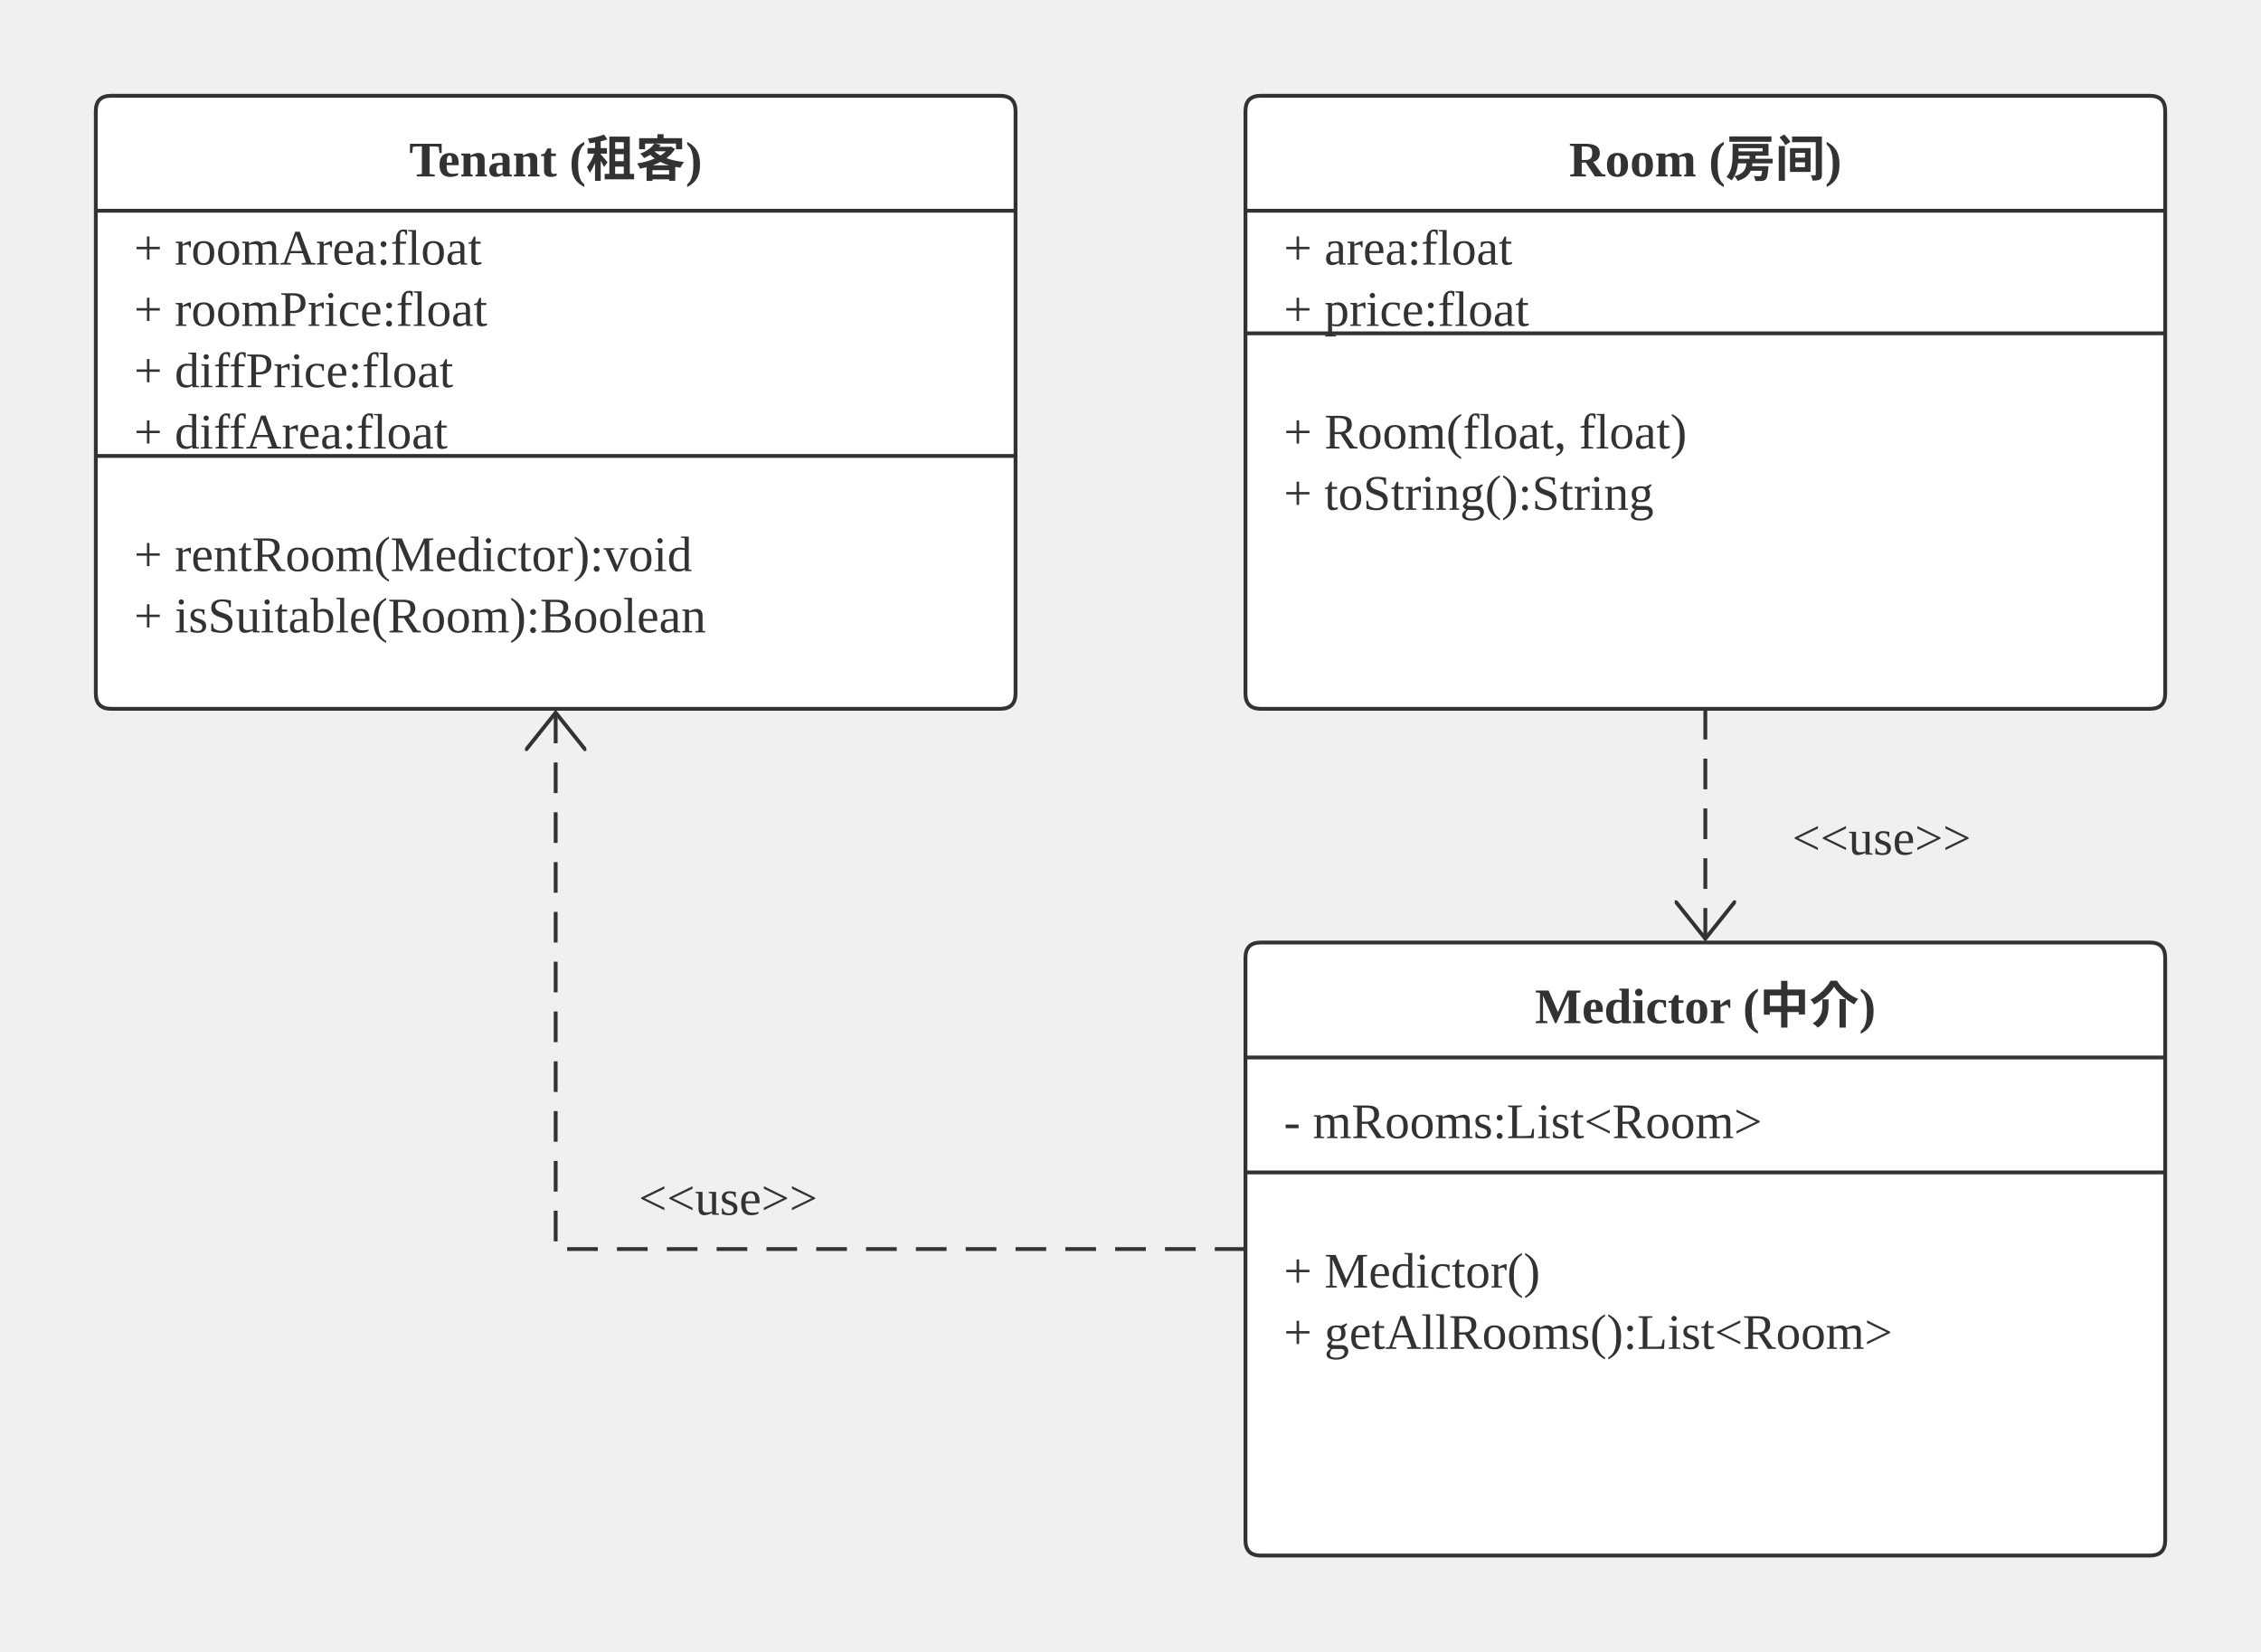
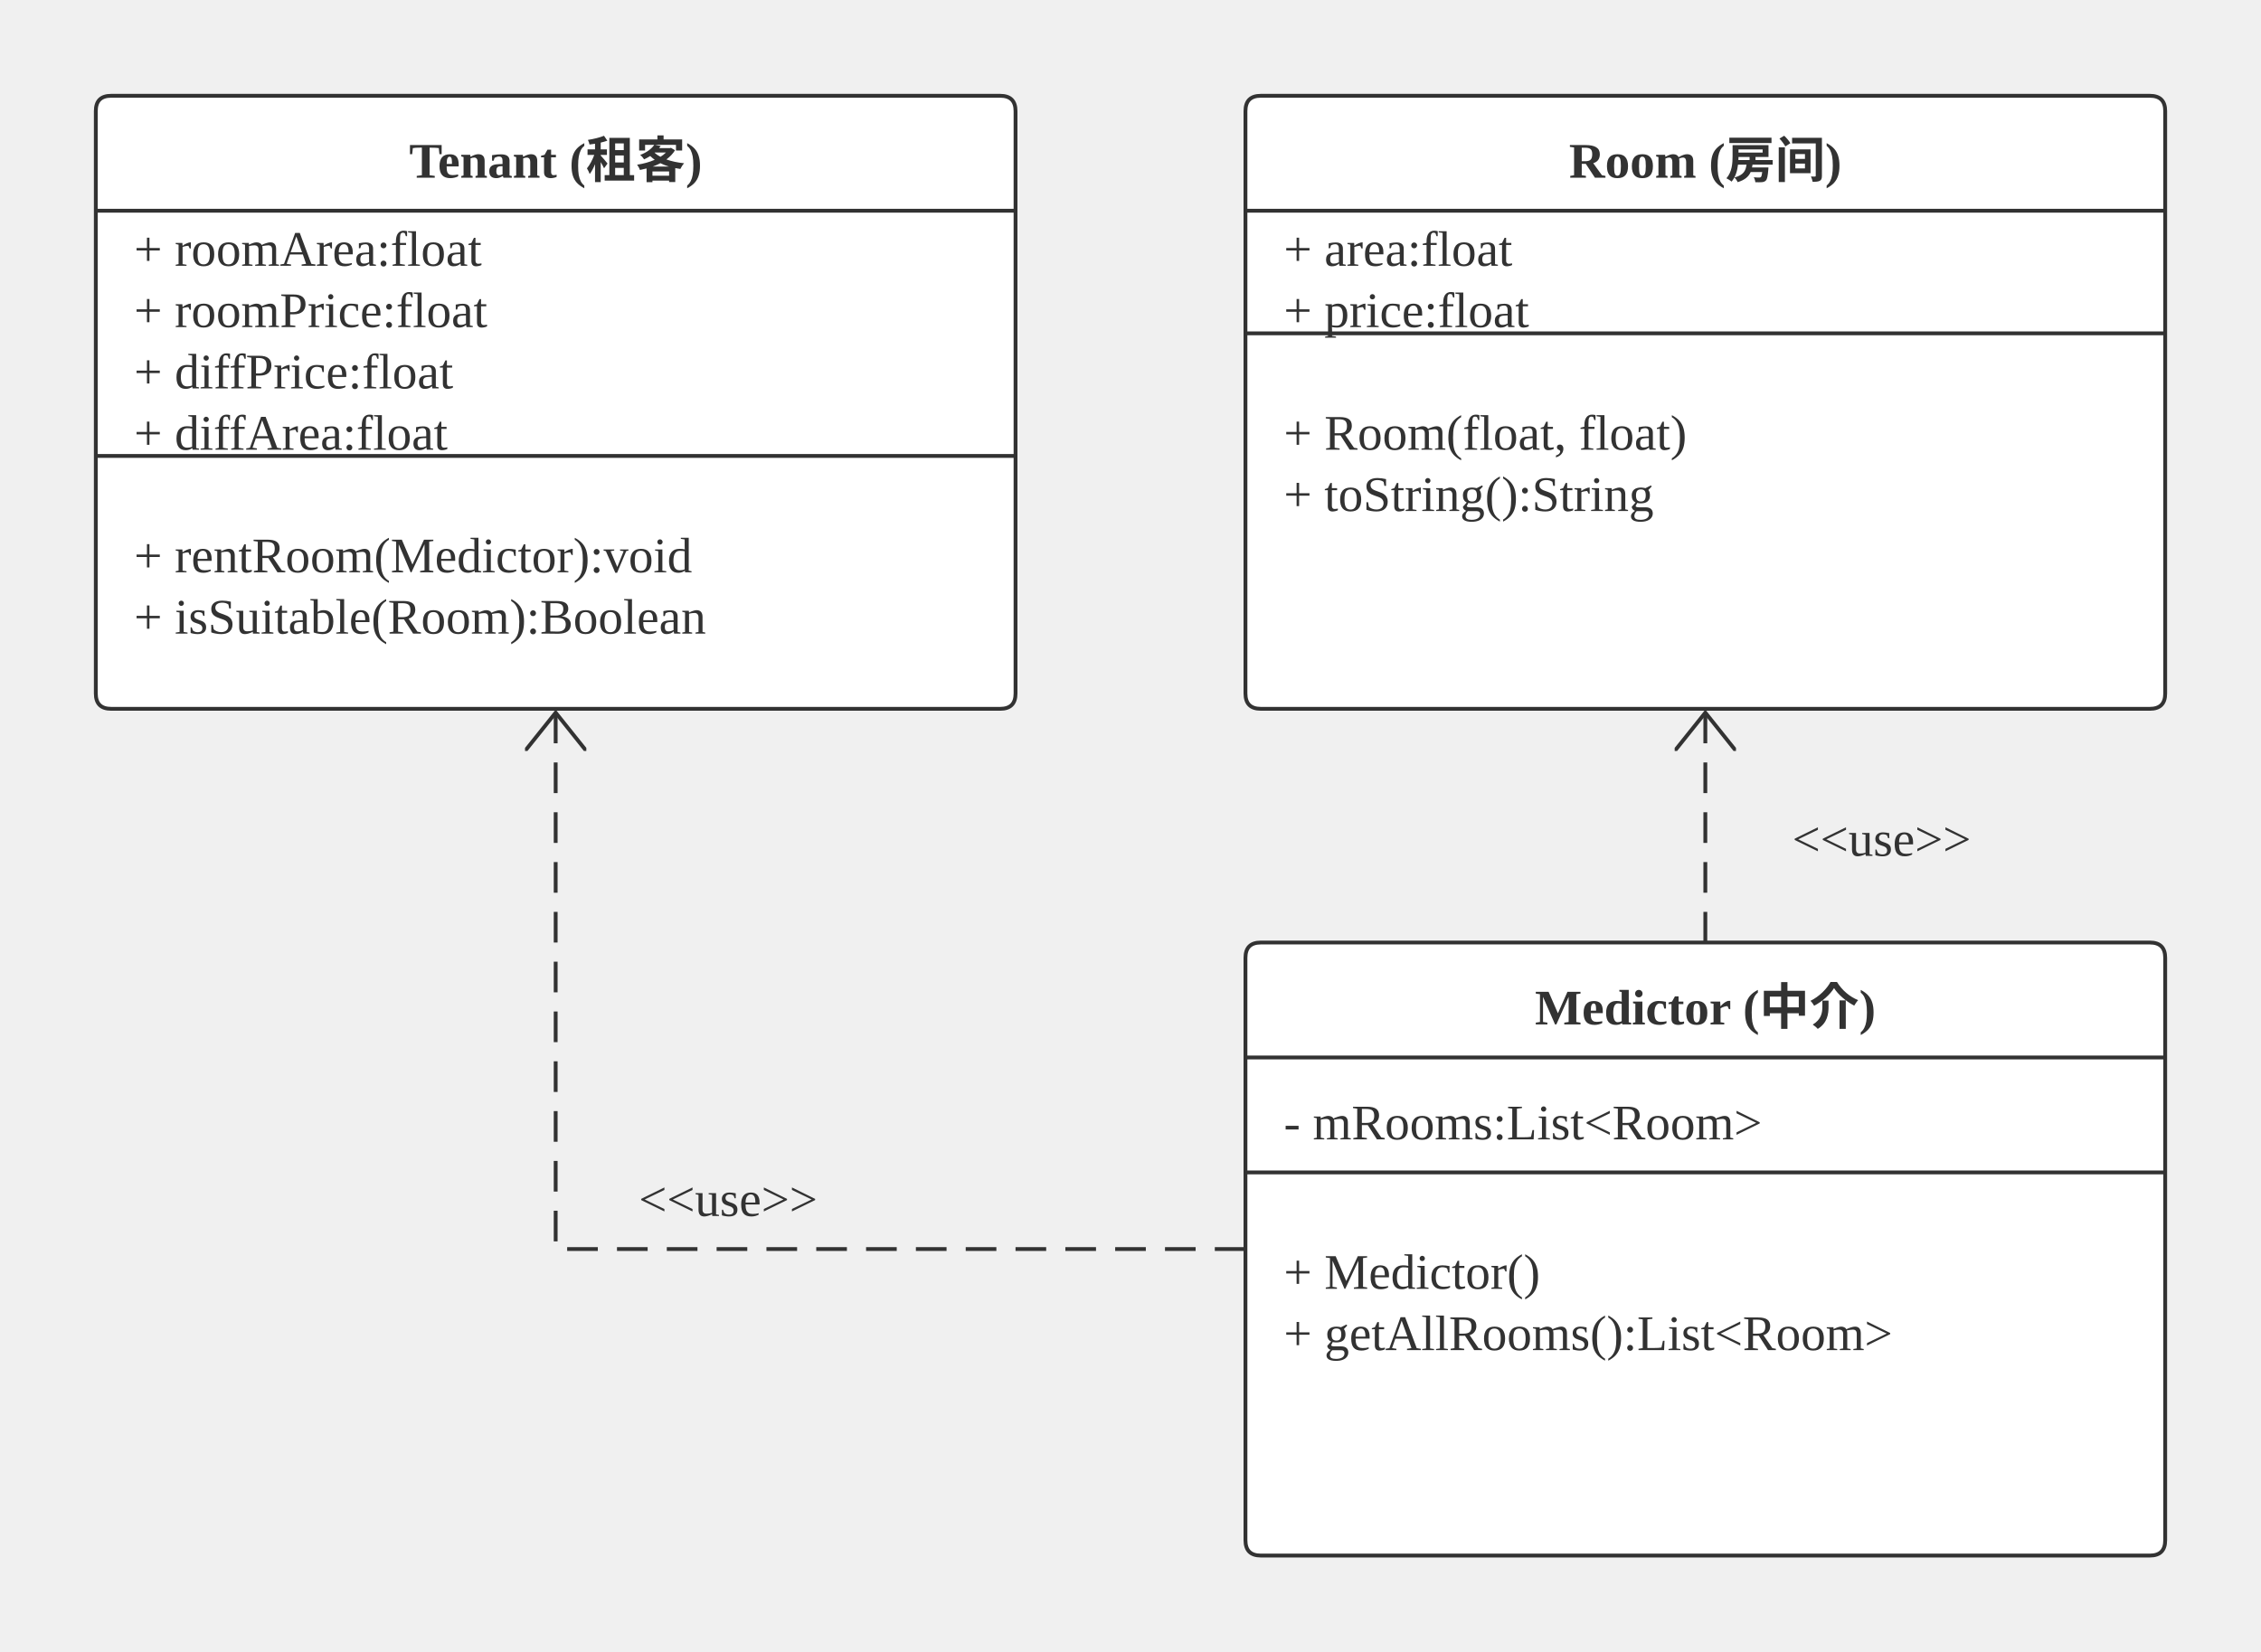
<svg xmlns="http://www.w3.org/2000/svg" id="SvgjsSvg1006" width="590" height="431" version="1.1">
  <defs id="SvgjsDefs1007">
    <marker id="SvgjsMarker1078" markerWidth="16" markerHeight="16" refX="11" refY="8" viewBox="0 0 16 16" orient="auto" markerUnits="userSpaceOnUse" stroke-dasharray="0,0">
      <path id="SvgjsPath1079" d="M0,0 L10,8 L0,16" fill="none" stroke="#323232" stroke-width="1" />
    </marker>
    <marker id="SvgjsMarker1082" markerWidth="16" markerHeight="16" refX="11" refY="8" viewBox="0 0 16 16" orient="auto" markerUnits="userSpaceOnUse" stroke-dasharray="0,0">
      <path id="SvgjsPath1083" d="M0,0 L10,8 L0,16" fill="none" stroke="#323232" stroke-width="1" />
    </marker>
  </defs>
  <g id="SvgjsG1008" transform="translate(25,25)">
    <path id="SvgjsPath1009" d="M 0 4Q 0 0 4 0L 236 0Q 240 0 240 4L 240 156Q 240 160 236 160L 4 160Q 0 160 0 156Z" stroke="rgba(50,50,50,1)" stroke-width="1" fill-opacity="1" fill="#ffffff" />
    <path id="SvgjsPath1010" d="M 0 30L 240 30M 0 94L 240 94" stroke="rgba(50,50,50,1)" stroke-width="1" fill="none" />
    <path id="SvgjsPath1011" d="M 0 0L 240 0L 240 160L 0 160Z" stroke="none" fill="none" />
    <g id="SvgjsG1012">
-       <text id="SvgjsText1013" font-family="&quot;Times New Roman&quot;" text-anchor="middle" font-size="13px" width="220px" fill="#323232" font-weight="700" align="middle" anchor="middle" family="&quot;Times New Roman&quot;" size="13px" weight="700" font-style="" opacity="1" y="5.05" transform="rotate(0)">
+       <text id="SvgjsText1013" font-family="&quot;Times New Roman&quot;" text-anchor="middle" font-size="13px" width="220px" fill="#323232" font-weight="700" align="middle" lineHeight="125%" anchor="middle" family="&quot;Times New Roman&quot;" size="13px" weight="700" font-style="" opacity="1" y="5.375" transform="rotate(0)">
        <tspan id="SvgjsTspan1014" dy="16" x="120">
          <tspan id="SvgjsTspan1015" style="text-decoration:;">Tenant (租客)</tspan>
        </tspan>
      </text>
    </g>
    <g id="SvgjsG1016">
-       <text id="SvgjsText1017" font-family="&quot;Times New Roman&quot;" text-anchor="start" font-size="13px" width="220px" fill="#323232" font-weight="400" align="middle" anchor="start" family="&quot;Times New Roman&quot;" size="13px" weight="400" font-style="" opacity="1" y="28.05" transform="rotate(0)">
+       <text id="SvgjsText1017" font-family="&quot;Times New Roman&quot;" text-anchor="start" font-size="13px" width="220px" fill="#323232" font-weight="400" align="middle" lineHeight="125%" anchor="start" family="&quot;Times New Roman&quot;" size="13px" weight="400" font-style="" opacity="1" y="28.375" transform="rotate(0)">
        <tspan id="SvgjsTspan1018" dy="16" x="10">
          <tspan id="SvgjsTspan1019" style="text-decoration:;">+ roomArea:float</tspan>
        </tspan>
        <tspan id="SvgjsTspan1020" dy="16" x="10">
          <tspan id="SvgjsTspan1021" style="text-decoration:;">+ roomPrice:float</tspan>
        </tspan>
        <tspan id="SvgjsTspan1022" dy="16" x="10">
          <tspan id="SvgjsTspan1023" style="text-decoration:;">+ diffPrice:float</tspan>
        </tspan>
        <tspan id="SvgjsTspan1024" dy="16" x="10">
          <tspan id="SvgjsTspan1025" style="text-decoration:;">+ diffArea:float</tspan>
        </tspan>
      </text>
    </g>
    <g id="SvgjsG1026">
-       <text id="SvgjsText1027" font-family="&quot;Times New Roman&quot;" text-anchor="start" font-size="13px" width="220px" fill="#323232" font-weight="400" align="middle" anchor="start" family="&quot;Times New Roman&quot;" size="13px" weight="400" font-style="" opacity="1" y="92.05" transform="rotate(0)">
+       <text id="SvgjsText1027" font-family="&quot;Times New Roman&quot;" text-anchor="start" font-size="13px" width="220px" fill="#323232" font-weight="400" align="middle" lineHeight="125%" anchor="start" family="&quot;Times New Roman&quot;" size="13px" weight="400" font-style="" opacity="1" y="92.375" transform="rotate(0)">
        <tspan id="SvgjsTspan1028" dy="16" x="10">
          <tspan id="SvgjsTspan1029" style="text-decoration:;"> </tspan>
        </tspan>
        <tspan id="SvgjsTspan1030" dy="16" x="10">
          <tspan id="SvgjsTspan1031" style="text-decoration:;">+ rentRoom(Medictor):void</tspan>
        </tspan>
        <tspan id="SvgjsTspan1032" dy="16" x="10">
          <tspan id="SvgjsTspan1033" style="text-decoration:;">+ isSuitable(Room):Boolean</tspan>
        </tspan>
      </text>
    </g>
  </g>
  <g id="SvgjsG1034" transform="translate(325,25)">
    <path id="SvgjsPath1035" d="M 0 4Q 0 0 4 0L 236 0Q 240 0 240 4L 240 156Q 240 160 236 160L 4 160Q 0 160 0 156Z" stroke="rgba(50,50,50,1)" stroke-width="1" fill-opacity="1" fill="#ffffff" />
    <path id="SvgjsPath1036" d="M 0 30L 240 30M 0 62L 240 62" stroke="rgba(50,50,50,1)" stroke-width="1" fill="none" />
    <path id="SvgjsPath1037" d="M 0 0L 240 0L 240 160L 0 160Z" stroke="none" fill="none" />
    <g id="SvgjsG1038">
-       <text id="SvgjsText1039" font-family="&quot;Times New Roman&quot;" text-anchor="middle" font-size="13px" width="220px" fill="#323232" font-weight="700" align="middle" anchor="middle" family="&quot;Times New Roman&quot;" size="13px" weight="700" font-style="" opacity="1" y="5.05" transform="rotate(0)">
+       <text id="SvgjsText1039" font-family="&quot;Times New Roman&quot;" text-anchor="middle" font-size="13px" width="220px" fill="#323232" font-weight="700" align="middle" lineHeight="125%" anchor="middle" family="&quot;Times New Roman&quot;" size="13px" weight="700" font-style="" opacity="1" y="5.375" transform="rotate(0)">
        <tspan id="SvgjsTspan1040" dy="16" x="120">
          <tspan id="SvgjsTspan1041" style="text-decoration:;"> Room (房间)</tspan>
        </tspan>
      </text>
    </g>
    <g id="SvgjsG1042">
-       <text id="SvgjsText1043" font-family="&quot;Times New Roman&quot;" text-anchor="start" font-size="13px" width="220px" fill="#323232" font-weight="400" align="middle" anchor="start" family="&quot;Times New Roman&quot;" size="13px" weight="400" font-style="" opacity="1" y="28.05" transform="rotate(0)">
+       <text id="SvgjsText1043" font-family="&quot;Times New Roman&quot;" text-anchor="start" font-size="13px" width="220px" fill="#323232" font-weight="400" align="middle" lineHeight="125%" anchor="start" family="&quot;Times New Roman&quot;" size="13px" weight="400" font-style="" opacity="1" y="28.375" transform="rotate(0)">
        <tspan id="SvgjsTspan1044" dy="16" x="10">
          <tspan id="SvgjsTspan1045" style="text-decoration:;">+ area:float</tspan>
        </tspan>
        <tspan id="SvgjsTspan1046" dy="16" x="10">
          <tspan id="SvgjsTspan1047" style="text-decoration:;">+ price:float</tspan>
        </tspan>
      </text>
    </g>
    <g id="SvgjsG1048">
-       <text id="SvgjsText1049" font-family="&quot;Times New Roman&quot;" text-anchor="start" font-size="13px" width="220px" fill="#323232" font-weight="400" align="middle" anchor="start" family="&quot;Times New Roman&quot;" size="13px" weight="400" font-style="" opacity="1" y="60.05" transform="rotate(0)">
+       <text id="SvgjsText1049" font-family="&quot;Times New Roman&quot;" text-anchor="start" font-size="13px" width="220px" fill="#323232" font-weight="400" align="middle" lineHeight="125%" anchor="start" family="&quot;Times New Roman&quot;" size="13px" weight="400" font-style="" opacity="1" y="60.375" transform="rotate(0)">
        <tspan id="SvgjsTspan1050" dy="16" x="10">
          <tspan id="SvgjsTspan1051" style="text-decoration:;"> </tspan>
        </tspan>
        <tspan id="SvgjsTspan1052" dy="16" x="10">
          <tspan id="SvgjsTspan1053" style="text-decoration:;">+ Room(float, float)</tspan>
        </tspan>
        <tspan id="SvgjsTspan1054" dy="16" x="10">
          <tspan id="SvgjsTspan1055" style="text-decoration:;">+ toString():String</tspan>
        </tspan>
      </text>
    </g>
  </g>
  <g id="SvgjsG1056" transform="translate(325,246)">
    <path id="SvgjsPath1057" d="M 0 4Q 0 0 4 0L 236 0Q 240 0 240 4L 240 156Q 240 160 236 160L 4 160Q 0 160 0 156Z" stroke="rgba(50,50,50,1)" stroke-width="1" fill-opacity="1" fill="#ffffff" />
    <path id="SvgjsPath1058" d="M 0 30L 240 30M 0 60L 240 60" stroke="rgba(50,50,50,1)" stroke-width="1" fill="none" />
    <path id="SvgjsPath1059" d="M 0 0L 240 0L 240 160L 0 160Z" stroke="none" fill="none" />
    <g id="SvgjsG1060">
-       <text id="SvgjsText1061" font-family="&quot;Times New Roman&quot;" text-anchor="middle" font-size="13px" width="220px" fill="#323232" font-weight="700" align="middle" anchor="middle" family="&quot;Times New Roman&quot;" size="13px" weight="700" font-style="" opacity="1" y="5.05" transform="rotate(0)">
+       <text id="SvgjsText1061" font-family="&quot;Times New Roman&quot;" text-anchor="middle" font-size="13px" width="220px" fill="#323232" font-weight="700" align="middle" lineHeight="125%" anchor="middle" family="&quot;Times New Roman&quot;" size="13px" weight="700" font-style="" opacity="1" y="5.375" transform="rotate(0)">
        <tspan id="SvgjsTspan1062" dy="16" x="120">
          <tspan id="SvgjsTspan1063" style="text-decoration:;">Medictor (中介)</tspan>
        </tspan>
      </text>
    </g>
    <g id="SvgjsG1064">
-       <text id="SvgjsText1065" font-family="&quot;Times New Roman&quot;" text-anchor="start" font-size="13px" width="220px" fill="#323232" font-weight="400" align="middle" anchor="start" family="&quot;Times New Roman&quot;" size="13px" weight="400" font-style="" opacity="1" y="35.05" transform="rotate(0)">
+       <text id="SvgjsText1065" font-family="&quot;Times New Roman&quot;" text-anchor="start" font-size="13px" width="220px" fill="#323232" font-weight="400" align="middle" lineHeight="125%" anchor="start" family="&quot;Times New Roman&quot;" size="13px" weight="400" font-style="" opacity="1" y="35.375" transform="rotate(0)">
        <tspan id="SvgjsTspan1066" dy="16" x="10">
          <tspan id="SvgjsTspan1067" style="text-decoration:;">- mRooms:List&lt;Room&gt;</tspan>
        </tspan>
      </text>
    </g>
    <g id="SvgjsG1068">
-       <text id="SvgjsText1069" font-family="&quot;Times New Roman&quot;" text-anchor="start" font-size="13px" width="220px" fill="#323232" font-weight="400" align="middle" anchor="start" family="&quot;Times New Roman&quot;" size="13px" weight="400" font-style="" opacity="1" y="58.05" transform="rotate(0)">
+       <text id="SvgjsText1069" font-family="&quot;Times New Roman&quot;" text-anchor="start" font-size="13px" width="220px" fill="#323232" font-weight="400" align="middle" lineHeight="125%" anchor="start" family="&quot;Times New Roman&quot;" size="13px" weight="400" font-style="" opacity="1" y="58.375" transform="rotate(0)">
        <tspan id="SvgjsTspan1070" dy="16" x="10">
          <tspan id="SvgjsTspan1071" style="text-decoration:;"> </tspan>
        </tspan>
        <tspan id="SvgjsTspan1072" dy="16" x="10">
          <tspan id="SvgjsTspan1073" style="text-decoration:;">+ Medictor()</tspan>
        </tspan>
        <tspan id="SvgjsTspan1074" dy="16" x="10">
          <tspan id="SvgjsTspan1075" style="text-decoration:;">+ getAllRooms():List&lt;Room&gt; </tspan>
        </tspan>
      </text>
    </g>
  </g>
  <g id="SvgjsG1076">
-     <path id="SvgjsPath1077" d="M445 185L445 215.5L445 215.5L445 246" stroke-dasharray="8,5" stroke="#323232" stroke-width="1" fill="none" marker-end="url(#SvgjsMarker1078)" />
+     <path id="SvgjsPath1077" d="M445 246L445 215.5L445 215.5L445 185" stroke-dasharray="8,5" stroke="#323232" stroke-width="1" fill="none" marker-end="url(#SvgjsMarker1078)" />
  </g>
  <g id="SvgjsG1080">
    <path id="SvgjsPath1081" d="M325 326L145 326L145 185" stroke-dasharray="8,5" stroke="#323232" stroke-width="1" fill="none" marker-end="url(#SvgjsMarker1082)" />
  </g>
  <g id="SvgjsG1084" transform="translate(145,296)">
    <path id="SvgjsPath1085" d="M 0 0L 90 0L 90 30L 0 30Z" stroke="none" fill="none" />
    <g id="SvgjsG1086">
-       <text id="SvgjsText1087" font-family="&quot;Times New Roman&quot;" text-anchor="middle" font-size="13px" width="90px" fill="#323232" font-weight="400" align="middle" anchor="middle" family="&quot;Times New Roman&quot;" size="13px" weight="400" font-style="" opacity="1" y="5.05" transform="rotate(0)">
+       <text id="SvgjsText1087" font-family="&quot;Times New Roman&quot;" text-anchor="middle" font-size="13px" width="90px" fill="#323232" font-weight="400" align="middle" lineHeight="125%" anchor="middle" family="&quot;Times New Roman&quot;" size="13px" weight="400" font-style="" opacity="1" y="5.375" transform="rotate(0)">
        <tspan id="SvgjsTspan1088" dy="16" x="45">
          <tspan id="SvgjsTspan1089" style="text-decoration:;">&lt;&lt;use&gt;&gt;</tspan>
        </tspan>
      </text>
    </g>
  </g>
  <g id="SvgjsG1090" transform="translate(446,202)">
    <path id="SvgjsPath1091" d="M 0 0L 90 0L 90 30L 0 30Z" stroke="none" fill="none" />
    <g id="SvgjsG1092">
-       <text id="SvgjsText1093" font-family="&quot;Times New Roman&quot;" text-anchor="middle" font-size="13px" width="90px" fill="#323232" font-weight="400" align="middle" anchor="middle" family="&quot;Times New Roman&quot;" size="13px" weight="400" font-style="" opacity="1" y="5.05" transform="rotate(0)">
+       <text id="SvgjsText1093" font-family="&quot;Times New Roman&quot;" text-anchor="middle" font-size="13px" width="90px" fill="#323232" font-weight="400" align="middle" lineHeight="125%" anchor="middle" family="&quot;Times New Roman&quot;" size="13px" weight="400" font-style="" opacity="1" y="5.375" transform="rotate(0)">
        <tspan id="SvgjsTspan1094" dy="16" x="45">
          <tspan id="SvgjsTspan1095" style="text-decoration:;">&lt;&lt;use&gt;&gt;</tspan>
        </tspan>
      </text>
    </g>
  </g>
</svg>
